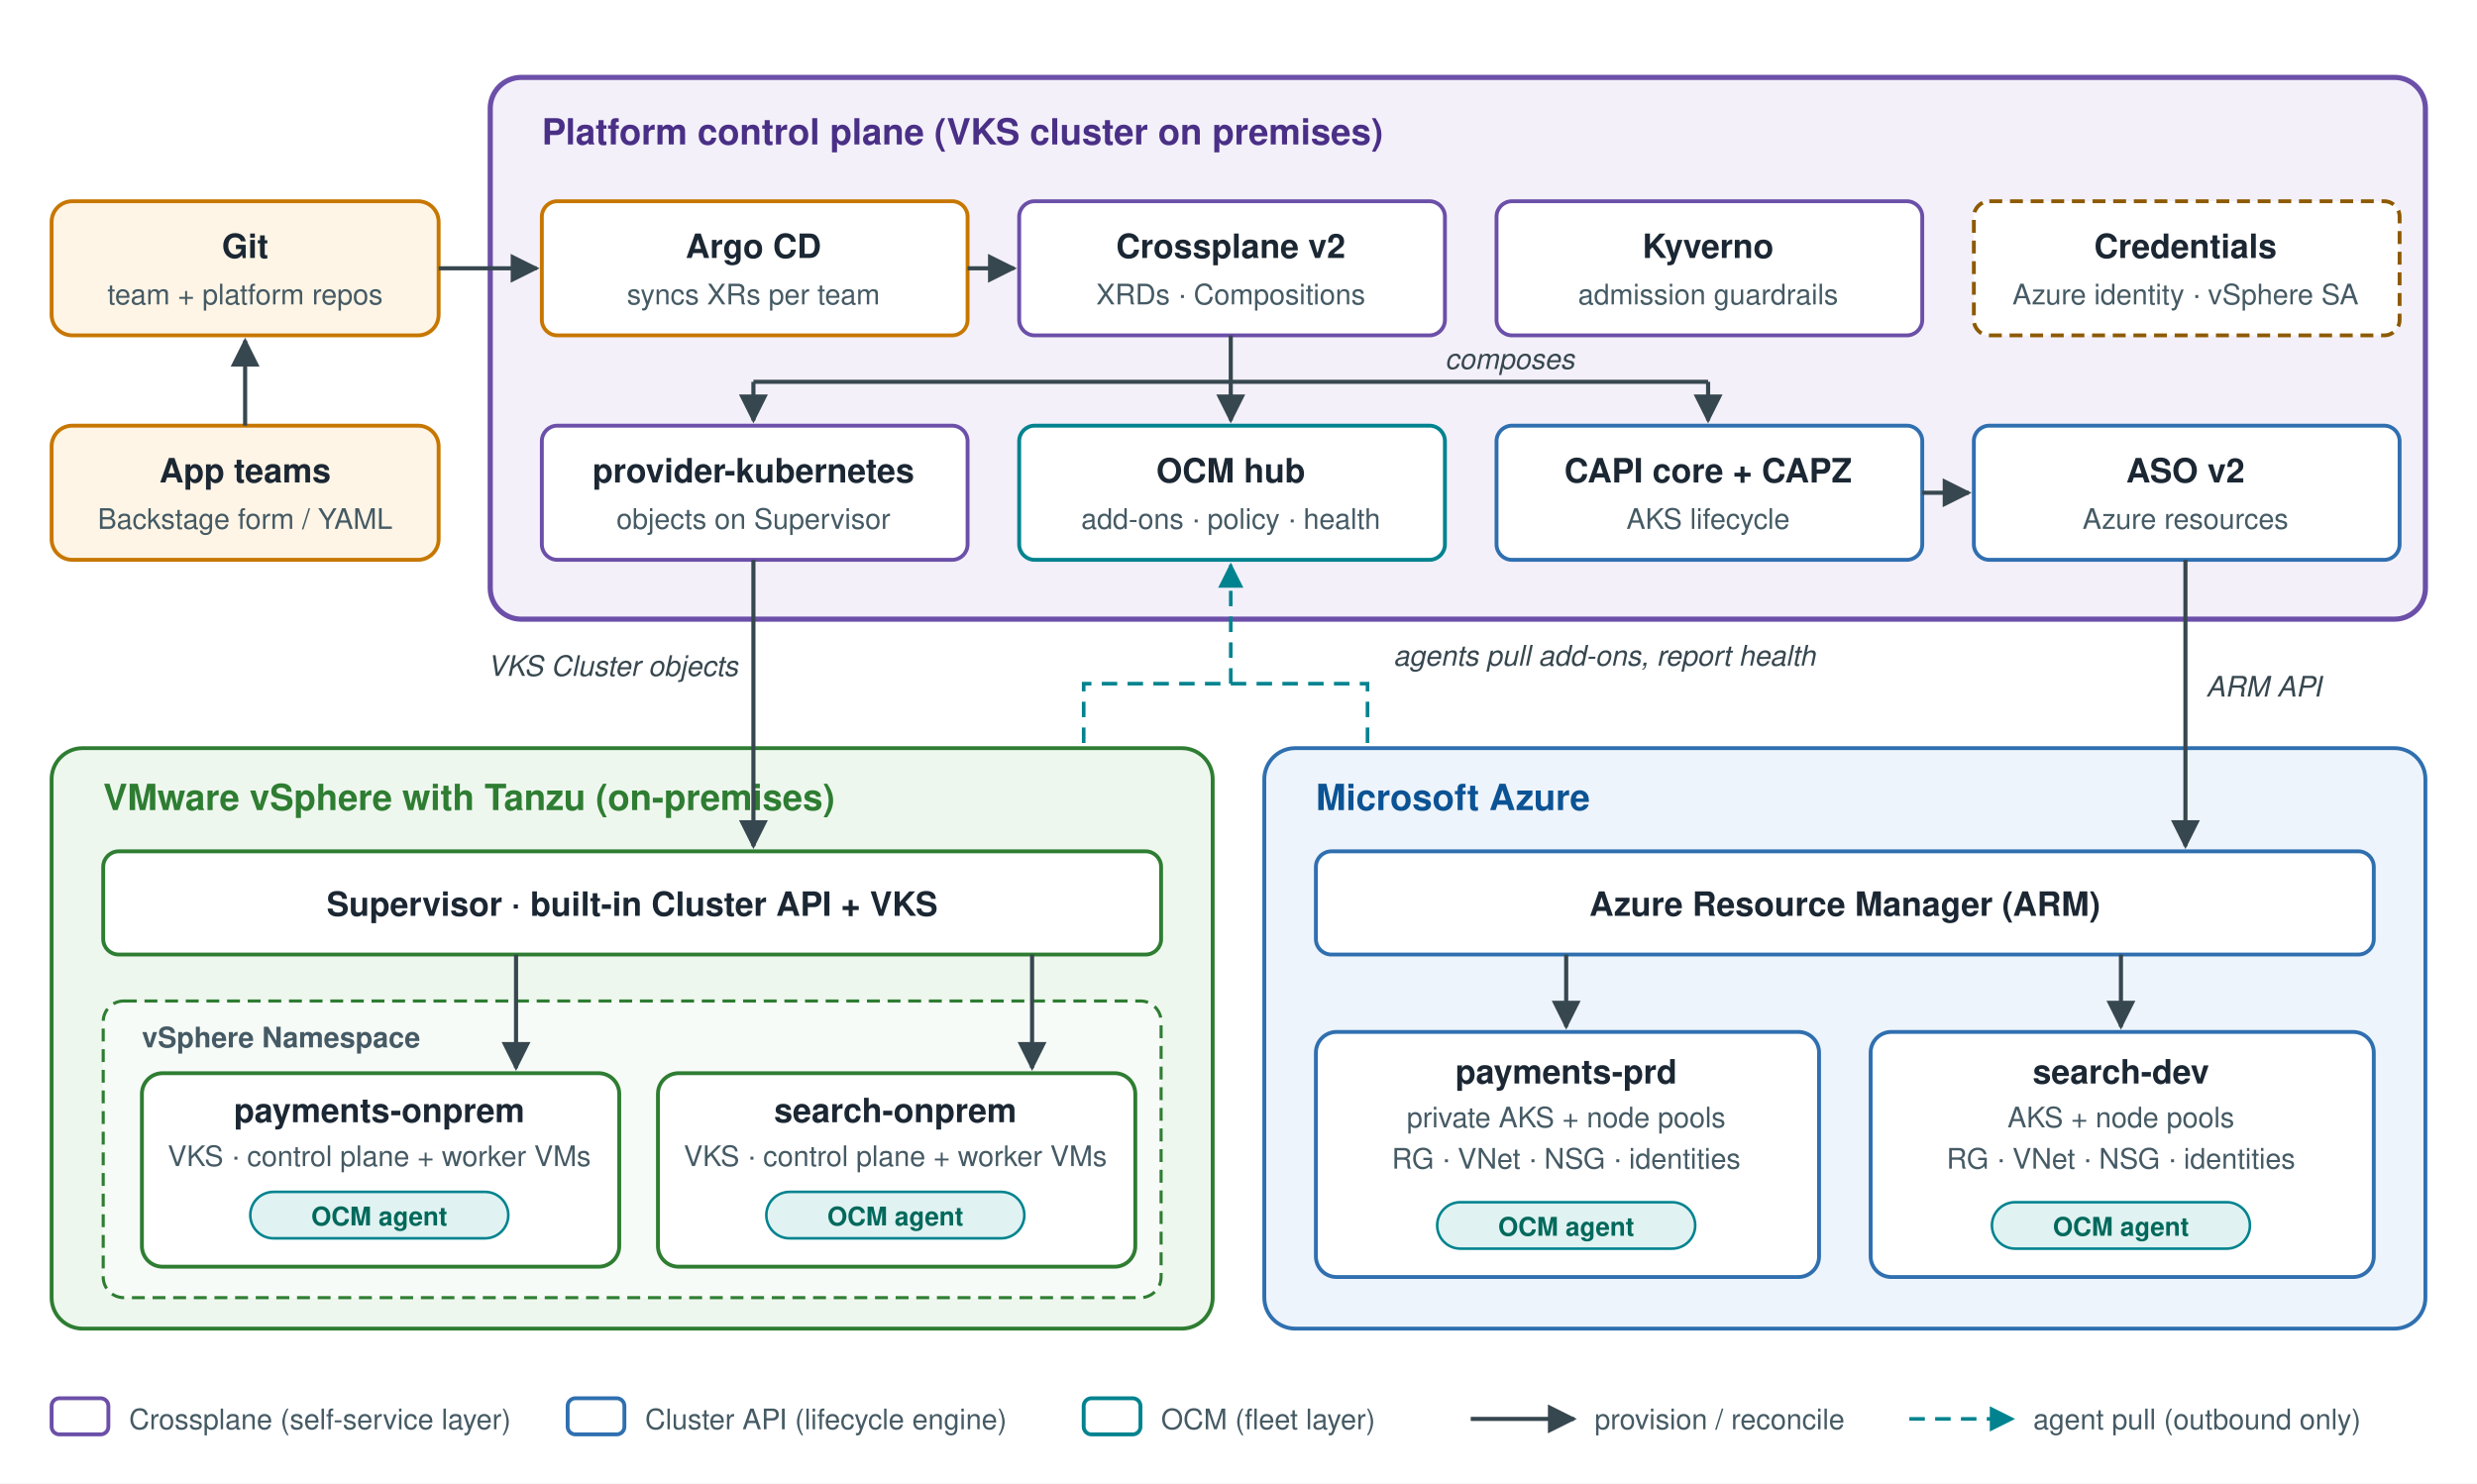
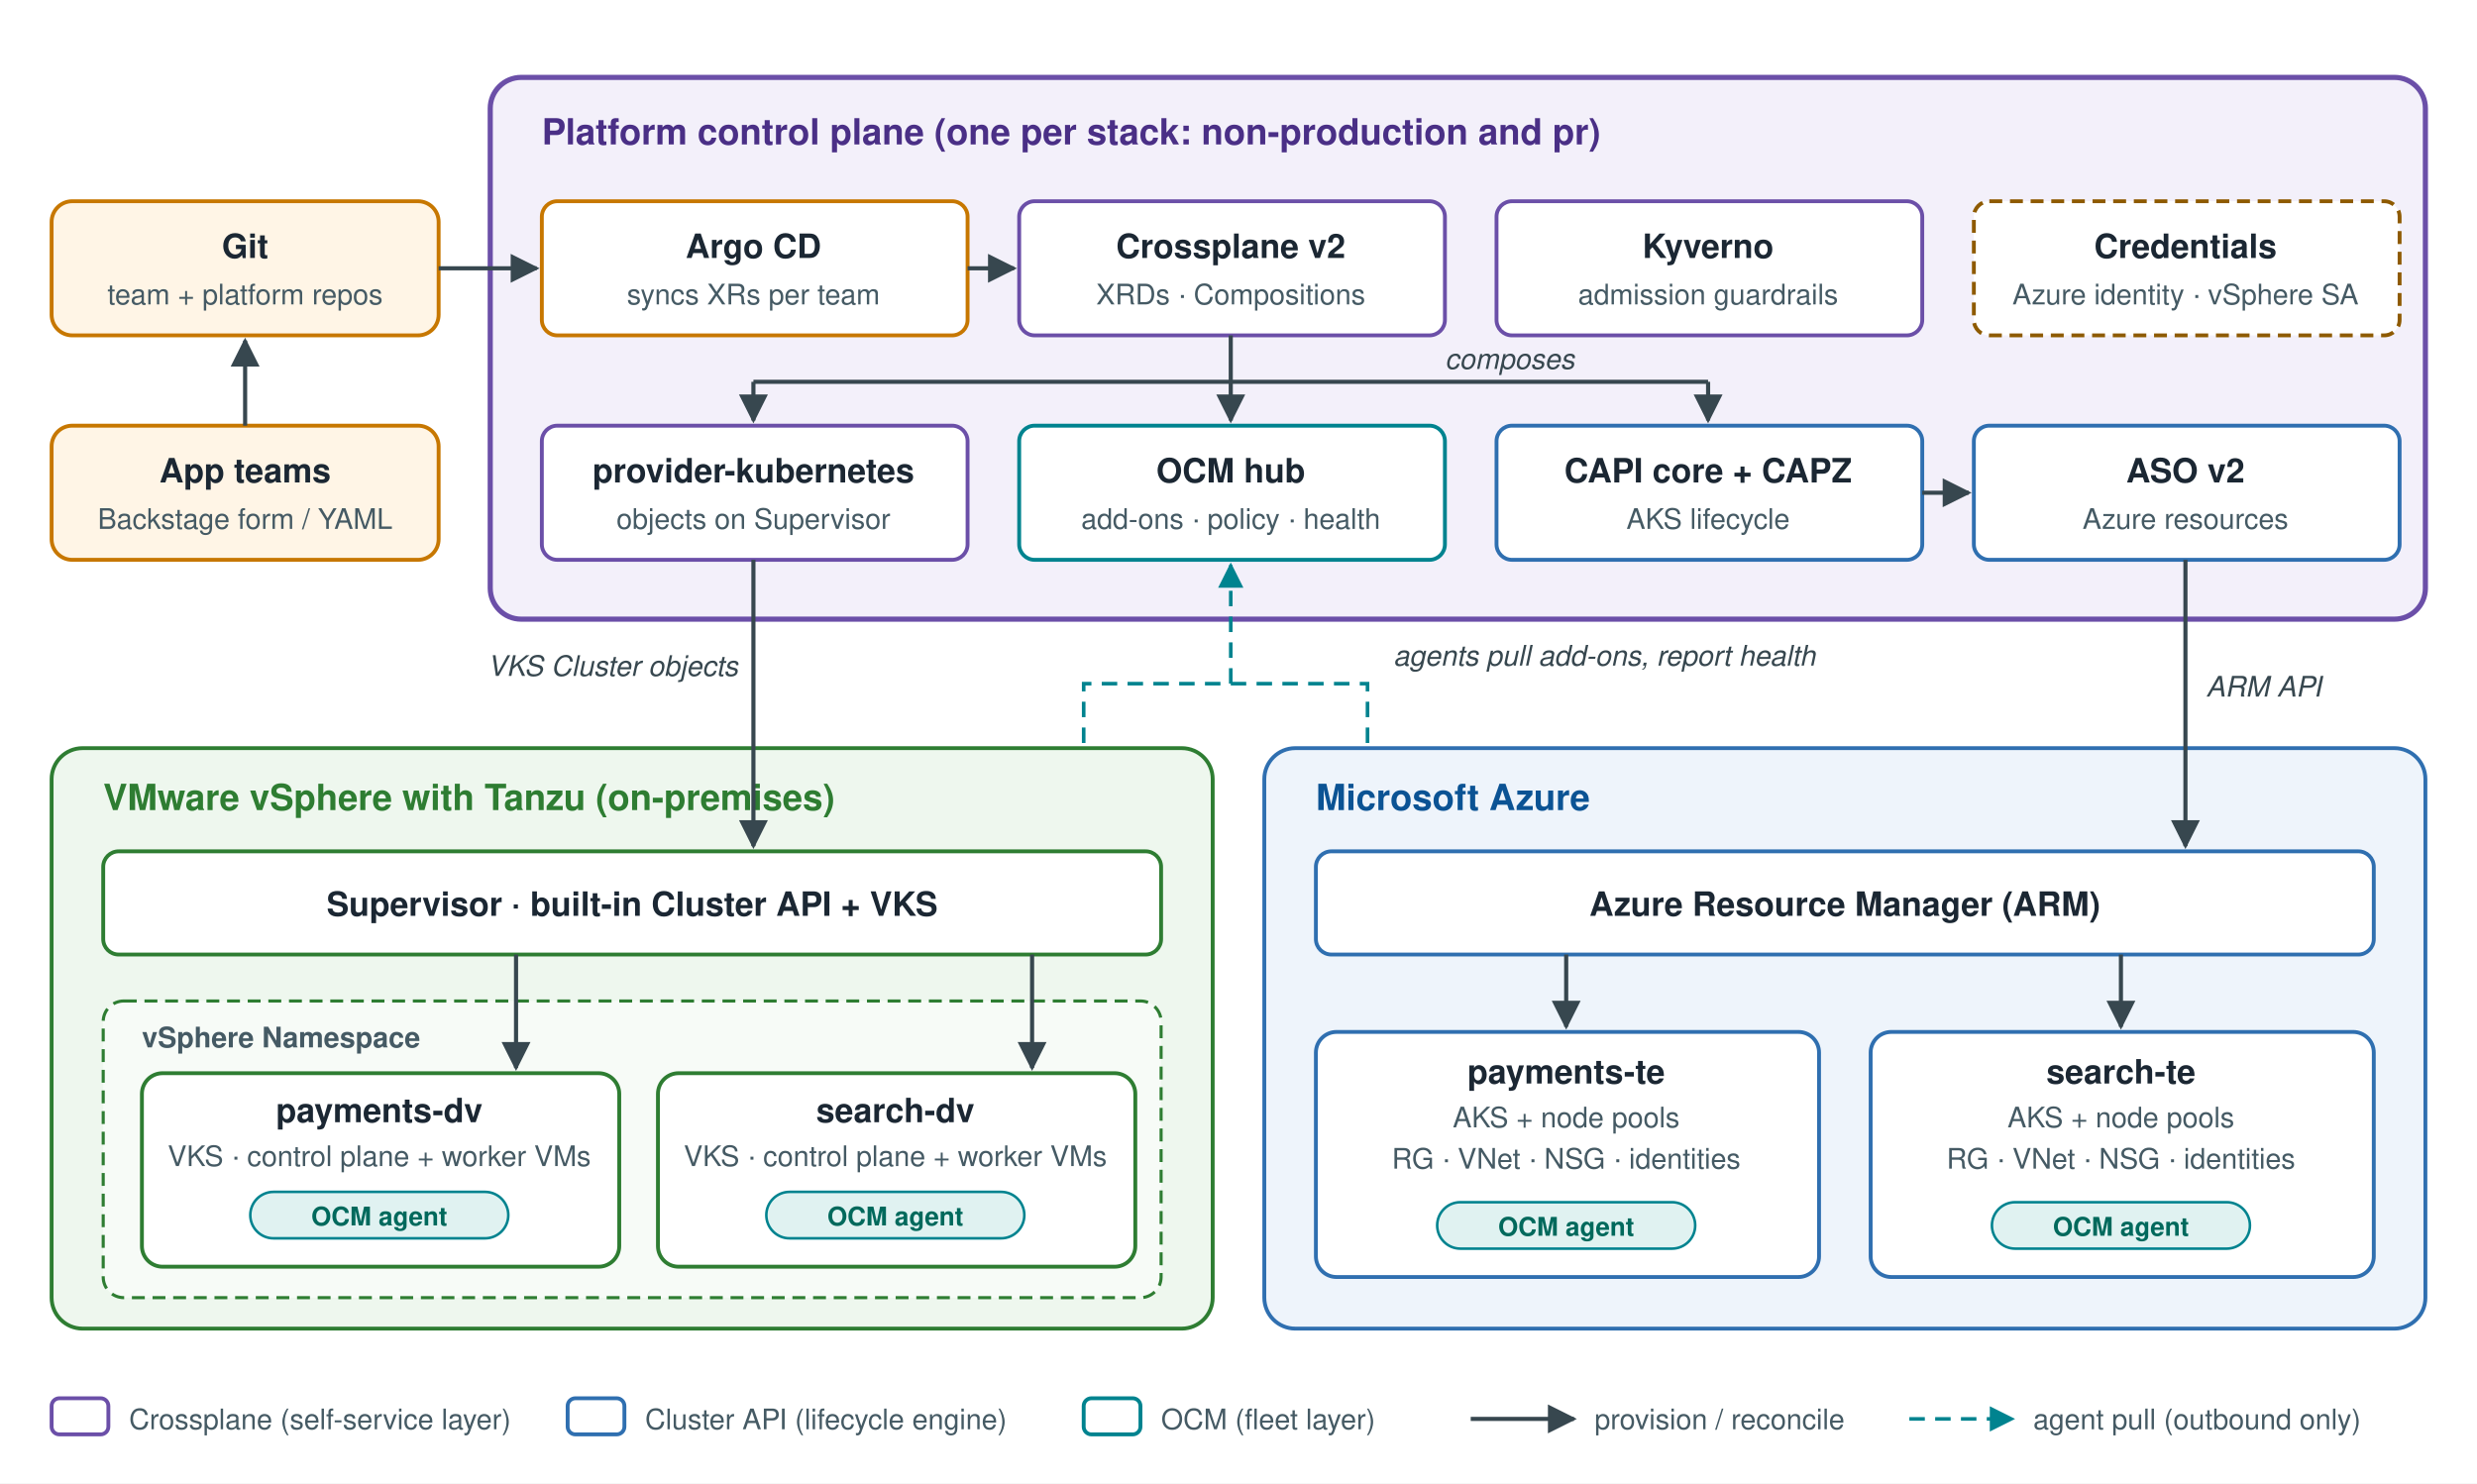
<svg xmlns="http://www.w3.org/2000/svg" width="960" height="575" viewBox="0 0 960 575" font-family="Segoe UI, Helvetica, Arial, sans-serif">
  <defs>
    <marker id="arrow" viewBox="0 0 10 10" refX="9" refY="5" markerWidth="7" markerHeight="7" orient="auto-start-reverse">
      <path d="M0,0 L10,5 L0,10 z" fill="#37474F" />
    </marker>
    <marker id="arrowOcm" viewBox="0 0 10 10" refX="9" refY="5" markerWidth="7" markerHeight="7" orient="auto-start-reverse">
      <path d="M0,0 L10,5 L0,10 z" fill="#00838F" />
    </marker>
    <style>
      .title { font-size: 13px; font-weight: 600; fill: #1B2733; }
      .sub   { font-size: 11px; fill: #455A64; }
      .group { font-size: 14px; font-weight: 700; fill: #4A2F86; }
      .gaz   { font-size: 14px; font-weight: 700; fill: #0B5394; }
      .gvs   { font-size: 14px; font-weight: 700; fill: #2E7D32; }
      .lbl   { font-size: 11px; fill: #37474F; font-style: italic; }
      .xp    { fill: #FFFFFF; stroke: #6B4FA8; stroke-width: 1.5; }
      .capi  { fill: #FFFFFF; stroke: #2F6FB0; stroke-width: 1.5; }
      .ocm   { fill: #FFFFFF; stroke: #00838F; stroke-width: 1.5; }
      .pill  { fill: #E0F2F1; stroke: #00838F; stroke-width: 1; }
      .ptxt  { font-size: 10px; font-weight: 600; fill: #00695C; }
      .flow  { stroke: #37474F; stroke-width: 1.6; fill: none; marker-end: url(#arrow); }
      .pull  { stroke: #00838F; stroke-width: 1.4; fill: none; stroke-dasharray: 6 4; marker-end: url(#arrowOcm); }
    </style>
  </defs>
  <rect width="960" height="575" fill="#FFFFFF" />
  <rect x="20" y="78" width="150" height="52" rx="8" fill="#FFF5E6" stroke="#C77700" stroke-width="1.5" />
  <text x="95" y="100" text-anchor="middle" class="title">Git</text>
  <text x="95" y="118" text-anchor="middle" class="sub">team + platform repos</text>
  <rect x="20" y="165" width="150" height="52" rx="8" fill="#FFF5E6" stroke="#C77700" stroke-width="1.5" />
  <text x="95" y="187" text-anchor="middle" class="title">App teams</text>
  <text x="95" y="205" text-anchor="middle" class="sub">Backstage form / YAML</text>
  <line x1="95" y1="165" x2="95" y2="132" class="flow" />
  <rect x="190" y="30" width="750" height="210" rx="12" fill="#F3F0FA" stroke="#6B4FA8" stroke-width="2" />
-   <text x="210" y="56" class="group">Platform control plane (VKS cluster on premises)</text>
+   <text x="210" y="56" class="group">Platform control plane (one per stack: non-production and pr)</text>
  <rect x="210" y="78" width="165" height="52" rx="6" fill="#FFFFFF" stroke="#C77700" stroke-width="1.5" />
  <text x="292" y="100" text-anchor="middle" class="title">Argo CD</text>
  <text x="292" y="118" text-anchor="middle" class="sub">syncs XRs per team</text>
  <rect x="395" y="78" width="165" height="52" rx="6" class="xp" />
  <text x="477" y="100" text-anchor="middle" class="title">Crossplane v2</text>
  <text x="477" y="118" text-anchor="middle" class="sub">XRDs · Compositions</text>
  <rect x="580" y="78" width="165" height="52" rx="6" class="xp" />
  <text x="662" y="100" text-anchor="middle" class="title">Kyverno</text>
  <text x="662" y="118" text-anchor="middle" class="sub">admission guardrails</text>
  <rect x="765" y="78" width="165" height="52" rx="6" fill="#FFFFFF" stroke="#8E5A00" stroke-width="1.5" stroke-dasharray="5 3" />
  <text x="847" y="100" text-anchor="middle" class="title">Credentials</text>
  <text x="847" y="118" text-anchor="middle" class="sub">Azure identity · vSphere SA</text>
  <rect x="210" y="165" width="165" height="52" rx="6" class="xp" />
  <text x="292" y="187" text-anchor="middle" class="title">provider-kubernetes</text>
  <text x="292" y="205" text-anchor="middle" class="sub">objects on Supervisor</text>
  <rect x="395" y="165" width="165" height="52" rx="6" class="ocm" />
  <text x="477" y="187" text-anchor="middle" class="title">OCM hub</text>
  <text x="477" y="205" text-anchor="middle" class="sub">add-ons · policy · health</text>
  <rect x="580" y="165" width="165" height="52" rx="6" class="capi" />
  <text x="662" y="187" text-anchor="middle" class="title">CAPI core + CAPZ</text>
  <text x="662" y="205" text-anchor="middle" class="sub">AKS lifecycle</text>
  <rect x="765" y="165" width="165" height="52" rx="6" class="capi" />
  <text x="847" y="187" text-anchor="middle" class="title">ASO v2</text>
  <text x="847" y="205" text-anchor="middle" class="sub">Azure resources</text>
  <line x1="170" y1="104" x2="208" y2="104" class="flow" />
  <line x1="375" y1="104" x2="393" y2="104" class="flow" />
  <polyline points="477,130 477,148" fill="none" stroke="#37474F" stroke-width="1.6" />
  <line x1="292" y1="148" x2="662" y2="148" stroke="#37474F" stroke-width="1.6" />
  <line x1="292" y1="148" x2="292" y2="163" class="flow" />
  <line x1="477" y1="148" x2="477" y2="163" class="flow" />
  <line x1="662" y1="148" x2="662" y2="163" class="flow" />
  <line x1="745" y1="191" x2="763" y2="191" class="flow" />
  <text x="560" y="143" class="lbl">composes</text>
  <rect x="20" y="290" width="450" height="225" rx="12" fill="#EEF7EE" stroke="#2E7D32" stroke-width="1.5" />
  <text x="40" y="314" class="gvs">VMware vSphere with Tanzu (on-premises)</text>
  <rect x="40" y="330" width="410" height="40" rx="6" fill="#FFFFFF" stroke="#2E7D32" stroke-width="1.5" />
  <text x="245" y="355" text-anchor="middle" class="title">Supervisor · built-in Cluster API + VKS</text>
  <rect x="40" y="388" width="410" height="115" rx="8" fill="#F7FBF7" stroke="#2E7D32" stroke-width="1.2" stroke-dasharray="5 3" />
  <text x="55" y="406" class="sub" font-weight="600">vSphere Namespace</text>
  <rect x="55" y="416" width="185" height="75" rx="8" fill="#FFFFFF" stroke="#2E7D32" stroke-width="1.5" />
-   <text x="147" y="435" text-anchor="middle" class="title">payments-onprem</text>
+   <text x="147" y="435" text-anchor="middle" class="title">payments-dv</text>
  <text x="147" y="452" text-anchor="middle" class="sub">VKS · control plane + worker VMs</text>
  <rect x="97" y="462" width="100" height="18" rx="9" class="pill" />
  <text x="147" y="475" text-anchor="middle" class="ptxt">OCM agent</text>
  <rect x="255" y="416" width="185" height="75" rx="8" fill="#FFFFFF" stroke="#2E7D32" stroke-width="1.5" />
-   <text x="347" y="435" text-anchor="middle" class="title">search-onprem</text>
+   <text x="347" y="435" text-anchor="middle" class="title">search-dv</text>
  <text x="347" y="452" text-anchor="middle" class="sub">VKS · control plane + worker VMs</text>
  <rect x="297" y="462" width="100" height="18" rx="9" class="pill" />
  <text x="347" y="475" text-anchor="middle" class="ptxt">OCM agent</text>
  <line x1="200" y1="370" x2="200" y2="414" class="flow" />
  <line x1="400" y1="370" x2="400" y2="414" class="flow" />
  <rect x="490" y="290" width="450" height="225" rx="12" fill="#EEF4FB" stroke="#2F6FB0" stroke-width="1.5" />
  <text x="510" y="314" class="gaz">Microsoft Azure</text>
  <rect x="510" y="330" width="410" height="40" rx="6" fill="#FFFFFF" stroke="#2F6FB0" stroke-width="1.5" />
  <text x="715" y="355" text-anchor="middle" class="title">Azure Resource Manager (ARM)</text>
  <rect x="510" y="400" width="195" height="95" rx="8" fill="#FFFFFF" stroke="#2F6FB0" stroke-width="1.5" />
-   <text x="607" y="420" text-anchor="middle" class="title">payments-prd</text>
-   <text x="607" y="437" text-anchor="middle" class="sub">private AKS + node pools</text>
+   <text x="607" y="420" text-anchor="middle" class="title">payments-te</text>
+   <text x="607" y="437" text-anchor="middle" class="sub">AKS + node pools</text>
  <text x="607" y="453" text-anchor="middle" class="sub">RG · VNet · NSG · identities</text>
  <rect x="557" y="466" width="100" height="18" rx="9" class="pill" />
  <text x="607" y="479" text-anchor="middle" class="ptxt">OCM agent</text>
  <rect x="725" y="400" width="195" height="95" rx="8" fill="#FFFFFF" stroke="#2F6FB0" stroke-width="1.5" />
-   <text x="822" y="420" text-anchor="middle" class="title">search-dev</text>
+   <text x="822" y="420" text-anchor="middle" class="title">search-te</text>
  <text x="822" y="437" text-anchor="middle" class="sub">AKS + node pools</text>
  <text x="822" y="453" text-anchor="middle" class="sub">RG · VNet · NSG · identities</text>
  <rect x="772" y="466" width="100" height="18" rx="9" class="pill" />
  <text x="822" y="479" text-anchor="middle" class="ptxt">OCM agent</text>
  <line x1="607" y1="370" x2="607" y2="398" class="flow" />
  <line x1="822" y1="370" x2="822" y2="398" class="flow" />
  <line x1="292" y1="217" x2="292" y2="328" class="flow" />
  <text x="286" y="262" text-anchor="end" class="lbl">VKS Cluster objects</text>
  <line x1="847" y1="217" x2="847" y2="328" class="flow" />
  <text x="855" y="270" class="lbl">ARM API</text>
  <polyline points="420,288 420,265 477,265" fill="none" stroke="#00838F" stroke-width="1.4" stroke-dasharray="6 4" />
  <polyline points="530,288 530,265 477,265" fill="none" stroke="#00838F" stroke-width="1.4" stroke-dasharray="6 4" />
  <line x1="477" y1="265" x2="477" y2="219" class="pull" />
  <text x="540" y="258" class="lbl">agents pull add-ons, report health</text>
  <rect x="20" y="542" width="22" height="14" rx="3" class="xp" />
  <text x="50" y="554" class="sub">Crossplane (self-service layer)</text>
  <rect x="220" y="542" width="22" height="14" rx="3" class="capi" />
  <text x="250" y="554" class="sub">Cluster API (lifecycle engine)</text>
  <rect x="420" y="542" width="22" height="14" rx="3" class="ocm" />
  <text x="450" y="554" class="sub">OCM (fleet layer)</text>
  <line x1="570" y1="550" x2="610" y2="550" class="flow" />
  <text x="618" y="554" class="sub">provision / reconcile</text>
  <line x1="740" y1="550" x2="780" y2="550" class="pull" />
  <text x="788" y="554" class="sub">agent pull (outbound only)</text>
</svg>
